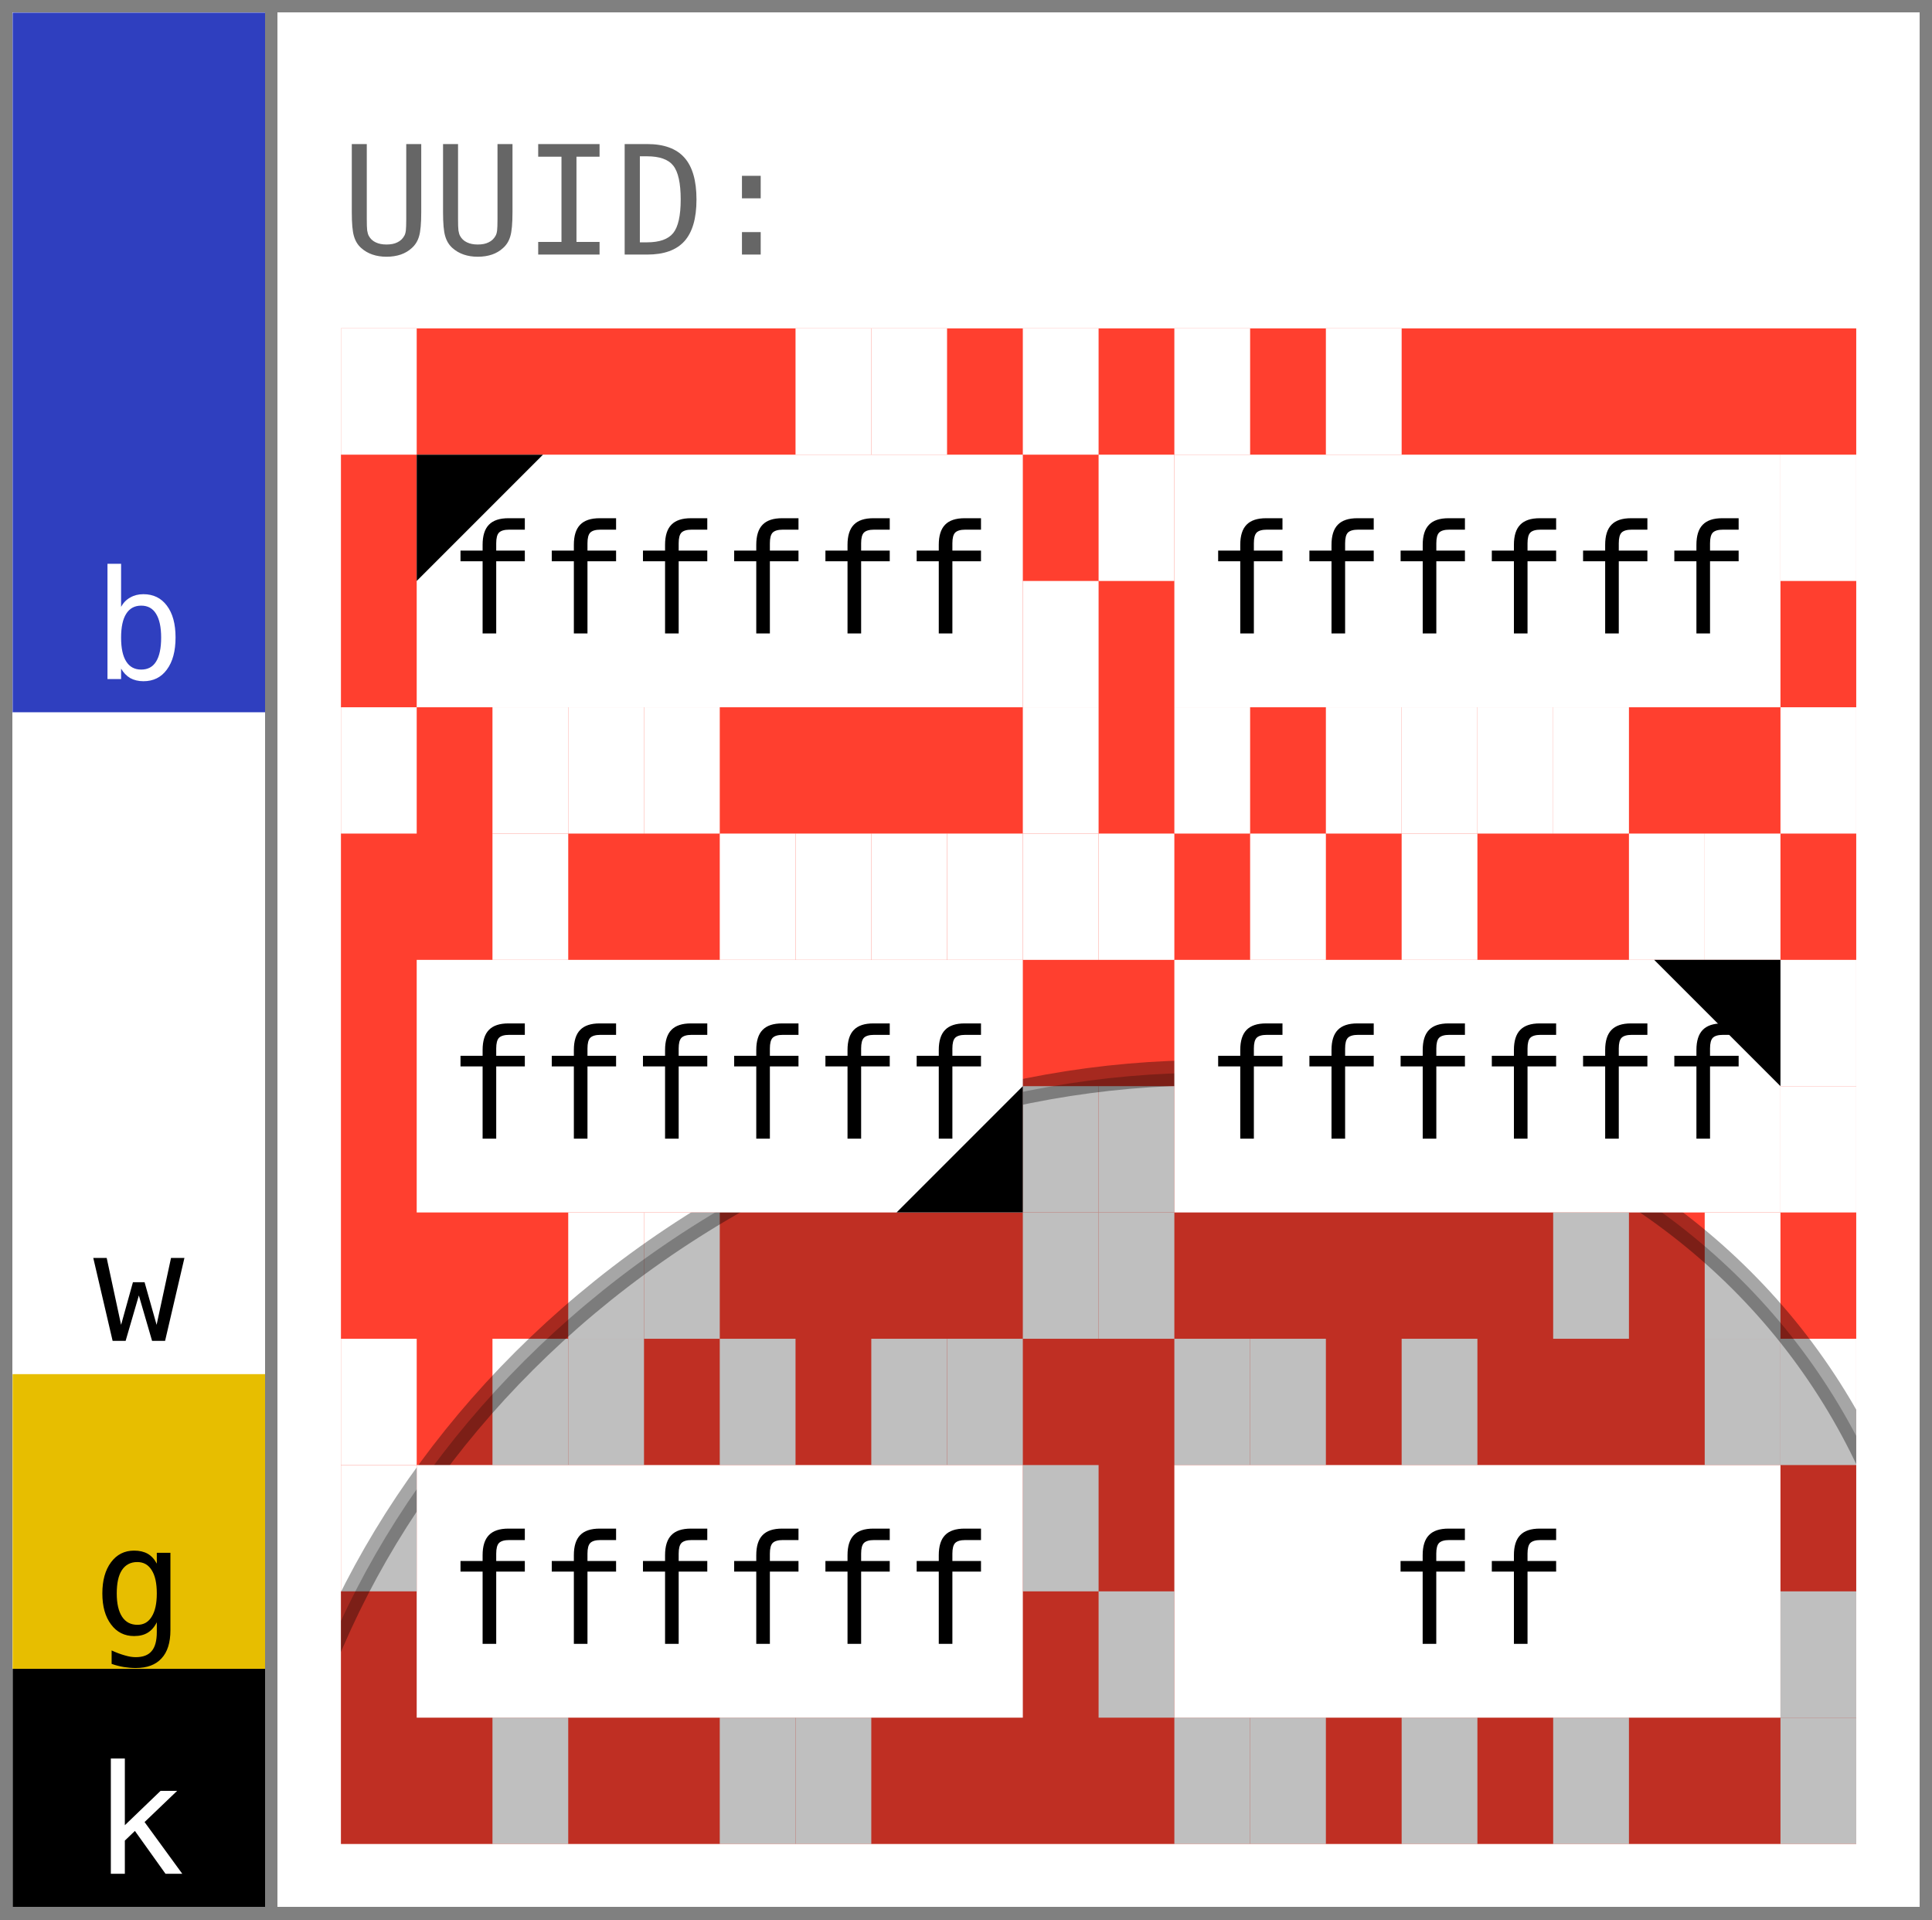
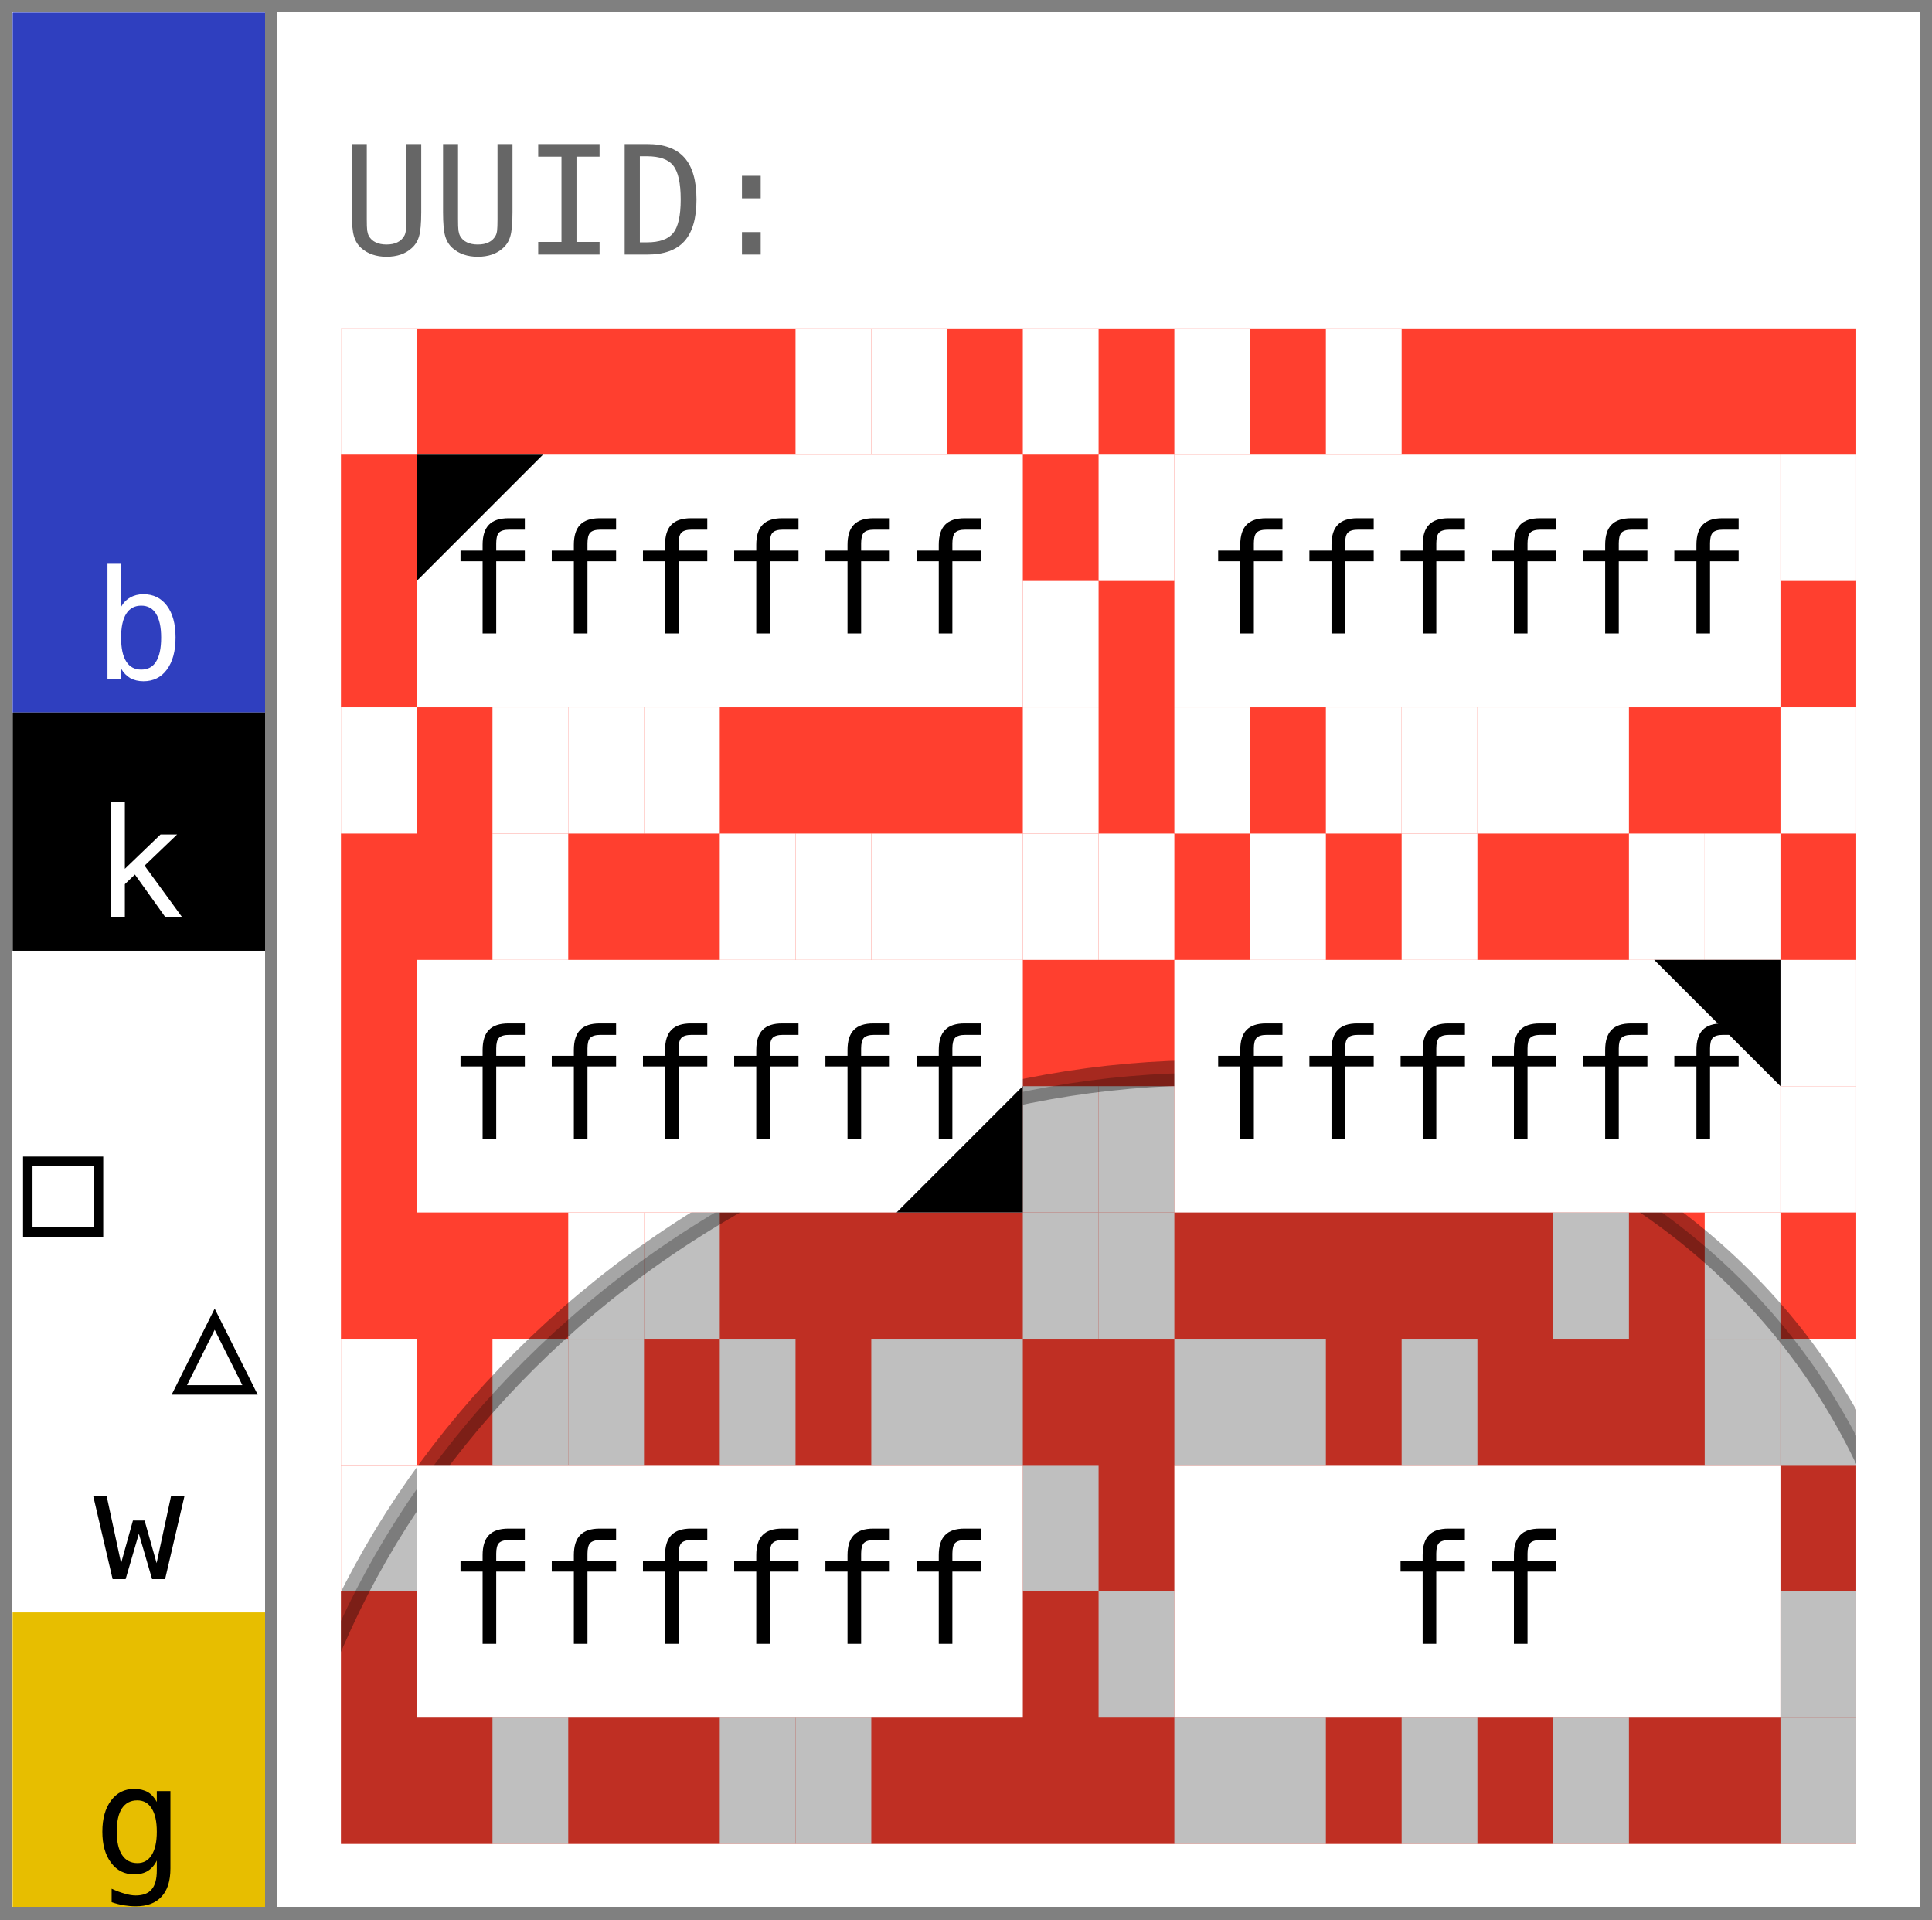
- <svg xmlns="http://www.w3.org/2000/svg" width="153.0" height="152.0" viewBox="0 0 153.0 152.0" data-entviz-version="v8" data-entviz-lib="0.7.2" data-input-bytes="36" data-cols="2" data-rows="3">
+ <svg xmlns="http://www.w3.org/2000/svg" width="153.0" height="152.0" viewBox="0 0 153.0 152.0" data-entviz-version="v9" data-entviz-lib="0.7.2" data-input-bytes="36" data-cols="2" data-rows="3">
  <defs>
    <clipPath id="grid-clip-2e1ac197940a061b-2x3">
      <rect x="27.0" y="26.0" width="120.0" height="120.0" />
    </clipPath>
  </defs>
  <rect x="0" y="0" width="153.0" height="152.0" fill="#ffffff" />
  <g data-channel="grid">
    <rect x="27.0" y="26.0" width="120.0" height="120.0" fill="#ff3f2f" />
    <g>
      <rect x="27.0" y="26.0" width="6.0" height="10.0" fill="#ffffff" />
      <rect x="63.0" y="26.0" width="6.0" height="10.0" fill="#ffffff" />
      <rect x="69.0" y="26.0" width="6.0" height="10.0" fill="#ffffff" />
      <rect x="81.0" y="26.0" width="6.0" height="10.0" fill="#ffffff" />
      <rect x="81.0" y="46.0" width="6.0" height="10.0" fill="#ffffff" />
      <rect x="81.0" y="56.0" width="6.0" height="10.0" fill="#ffffff" />
      <rect x="51.0" y="56.0" width="6.0" height="10.0" fill="#ffffff" />
      <rect x="45.0" y="56.0" width="6.0" height="10.0" fill="#ffffff" />
      <rect x="39.0" y="56.0" width="6.0" height="10.0" fill="#ffffff" />
      <rect x="27.0" y="56.0" width="6.0" height="10.0" fill="#ffffff" />
      <rect x="93.0" y="26.0" width="6.0" height="10.0" fill="#ffffff" />
      <rect x="105.0" y="26.0" width="6.0" height="10.0" fill="#ffffff" />
      <rect x="141.0" y="36.0" width="6.0" height="10.0" fill="#ffffff" />
      <rect x="141.0" y="56.0" width="6.0" height="10.0" fill="#ffffff" />
      <rect x="123.0" y="56.0" width="6.0" height="10.0" fill="#ffffff" />
      <rect x="117.0" y="56.0" width="6.0" height="10.0" fill="#ffffff" />
      <rect x="111.0" y="56.0" width="6.0" height="10.0" fill="#ffffff" />
      <rect x="105.0" y="56.0" width="6.0" height="10.0" fill="#ffffff" />
      <rect x="93.0" y="56.0" width="6.0" height="10.0" fill="#ffffff" />
      <rect x="87.0" y="36.0" width="6.0" height="10.0" fill="#ffffff" />
      <rect x="39.0" y="66.0" width="6.0" height="10.0" fill="#ffffff" />
      <rect x="57.0" y="66.0" width="6.0" height="10.0" fill="#ffffff" />
      <rect x="63.0" y="66.0" width="6.0" height="10.0" fill="#ffffff" />
      <rect x="69.0" y="66.0" width="6.0" height="10.0" fill="#ffffff" />
      <rect x="75.0" y="66.0" width="6.0" height="10.0" fill="#ffffff" />
      <rect x="81.0" y="66.0" width="6.0" height="10.0" fill="#ffffff" />
      <rect x="81.0" y="86.0" width="6.0" height="10.0" fill="#ffffff" />
      <rect x="81.0" y="96.0" width="6.0" height="10.0" fill="#ffffff" />
      <rect x="51.0" y="96.0" width="6.0" height="10.0" fill="#ffffff" />
      <rect x="45.0" y="96.0" width="6.0" height="10.0" fill="#ffffff" />
      <rect x="87.0" y="66.0" width="6.0" height="10.0" fill="#ffffff" />
      <rect x="99.0" y="66.0" width="6.0" height="10.0" fill="#ffffff" />
      <rect x="111.0" y="66.0" width="6.0" height="10.0" fill="#ffffff" />
      <rect x="129.0" y="66.0" width="6.0" height="10.0" fill="#ffffff" />
      <rect x="135.0" y="66.0" width="6.0" height="10.0" fill="#ffffff" />
      <rect x="141.0" y="76.0" width="6.0" height="10.0" fill="#ffffff" />
      <rect x="141.0" y="86.0" width="6.0" height="10.0" fill="#ffffff" />
      <rect x="135.0" y="96.0" width="6.0" height="10.0" fill="#ffffff" />
      <rect x="123.0" y="96.0" width="6.0" height="10.0" fill="#ffffff" />
      <rect x="87.0" y="96.0" width="6.0" height="10.0" fill="#ffffff" />
      <rect x="87.0" y="86.0" width="6.0" height="10.0" fill="#ffffff" />
      <rect x="27.0" y="106.0" width="6.0" height="10.0" fill="#ffffff" />
      <rect x="39.0" y="106.0" width="6.0" height="10.0" fill="#ffffff" />
      <rect x="45.0" y="106.0" width="6.0" height="10.0" fill="#ffffff" />
      <rect x="57.0" y="106.0" width="6.0" height="10.0" fill="#ffffff" />
      <rect x="69.0" y="106.0" width="6.0" height="10.0" fill="#ffffff" />
      <rect x="75.0" y="106.0" width="6.0" height="10.0" fill="#ffffff" />
      <rect x="81.0" y="116.0" width="6.0" height="10.0" fill="#ffffff" />
      <rect x="63.0" y="136.0" width="6.0" height="10.0" fill="#ffffff" />
      <rect x="57.0" y="136.0" width="6.0" height="10.0" fill="#ffffff" />
      <rect x="39.0" y="136.0" width="6.0" height="10.0" fill="#ffffff" />
      <rect x="27.0" y="116.0" width="6.0" height="10.0" fill="#ffffff" />
      <rect x="93.0" y="106.0" width="6.0" height="10.0" fill="#ffffff" />
      <rect x="99.0" y="106.0" width="6.0" height="10.0" fill="#ffffff" />
      <rect x="111.0" y="106.0" width="6.0" height="10.0" fill="#ffffff" />
      <rect x="135.0" y="106.0" width="6.0" height="10.0" fill="#ffffff" />
      <rect x="141.0" y="106.0" width="6.0" height="10.0" fill="#ffffff" />
      <rect x="141.0" y="126.0" width="6.0" height="10.0" fill="#ffffff" />
      <rect x="141.0" y="136.0" width="6.0" height="10.0" fill="#ffffff" />
      <rect x="123.0" y="136.0" width="6.0" height="10.0" fill="#ffffff" />
      <rect x="111.0" y="136.0" width="6.0" height="10.0" fill="#ffffff" />
      <rect x="99.0" y="136.0" width="6.0" height="10.0" fill="#ffffff" />
      <rect x="93.0" y="136.0" width="6.0" height="10.0" fill="#ffffff" />
      <rect x="87.0" y="126.0" width="6.0" height="10.0" fill="#ffffff" />
    </g>
    <g clip-path="url(#grid-clip-2e1ac197940a061b-2x3)" data-channel="ellipse" data-ellipse-anchor-x="87.0" data-ellipse-anchor-y="146.0" data-ellipse-rx="58.495538291394496" data-ellipse-ry="68.15535195419358" data-ellipse-rotation-deg="60.0">
      <ellipse cx="87.0" cy="146.0" rx="58.496" ry="68.155" transform="rotate(60.0 87.0 146.0)" fill="#000000" stroke="#000000" fill-opacity="0.25" stroke-opacity="0.35" stroke-width="2.0" />
    </g>
    <g>
      <g data-channel="cell" data-cell-index="0" data-cell-row="0" data-cell-col="0" data-cell-quartile="1">
        <rect x="33.0" y="36.0" width="48.0" height="20.0" fill="#ffffff" />
        <text x="57.0" y="46.0" fill="#000000" style="font-family: &quot;JetBrains Mono&quot;, &quot;Menlo&quot;, &quot;Consolas&quot;, &quot;DejaVu Sans Mono&quot;, &quot;Liberation Mono&quot;, &quot;Roboto Mono&quot;, &quot;Noto Sans Mono&quot;, monospace; font-size: 12.0px;" text-anchor="middle" dominant-baseline="central">ffffff</text>
        <polygon points="33.0,36.0 43.0,36.0 33.0,46.0" fill="#000000" />
      </g>
      <g data-channel="cell" data-cell-index="1" data-cell-row="0" data-cell-col="1">
        <rect x="93.0" y="36.0" width="48.0" height="20.0" fill="#ffffff" />
        <text x="117.0" y="46.0" fill="#000000" style="font-family: &quot;JetBrains Mono&quot;, &quot;Menlo&quot;, &quot;Consolas&quot;, &quot;DejaVu Sans Mono&quot;, &quot;Liberation Mono&quot;, &quot;Roboto Mono&quot;, &quot;Noto Sans Mono&quot;, monospace; font-size: 12.0px;" text-anchor="middle" dominant-baseline="central">ffffff</text>
      </g>
      <g data-channel="cell" data-cell-index="2" data-cell-row="1" data-cell-col="0" data-cell-quartile="3">
        <rect x="33.0" y="76.0" width="48.0" height="20.0" fill="#ffffff" />
        <text x="57.0" y="86.0" fill="#000000" style="font-family: &quot;JetBrains Mono&quot;, &quot;Menlo&quot;, &quot;Consolas&quot;, &quot;DejaVu Sans Mono&quot;, &quot;Liberation Mono&quot;, &quot;Roboto Mono&quot;, &quot;Noto Sans Mono&quot;, monospace; font-size: 12.0px;" text-anchor="middle" dominant-baseline="central">ffffff</text>
        <polygon points="81.0,96.0 81.0,86.0 71.0,96.0" fill="#000000" />
      </g>
      <g data-channel="cell" data-cell-index="3" data-cell-row="1" data-cell-col="1" data-cell-quartile="2">
        <rect x="93.0" y="76.0" width="48.0" height="20.0" fill="#ffffff" />
        <text x="117.0" y="86.0" fill="#000000" style="font-family: &quot;JetBrains Mono&quot;, &quot;Menlo&quot;, &quot;Consolas&quot;, &quot;DejaVu Sans Mono&quot;, &quot;Liberation Mono&quot;, &quot;Roboto Mono&quot;, &quot;Noto Sans Mono&quot;, monospace; font-size: 12.0px;" text-anchor="middle" dominant-baseline="central">ffffff</text>
        <polygon points="141.0,76.0 131.0,76.0 141.0,86.0" fill="#000000" />
      </g>
      <g data-channel="cell" data-cell-index="4" data-cell-row="2" data-cell-col="0">
        <rect x="33.0" y="116.0" width="48.0" height="20.0" fill="#ffffff" />
        <text x="57.0" y="126.0" fill="#000000" style="font-family: &quot;JetBrains Mono&quot;, &quot;Menlo&quot;, &quot;Consolas&quot;, &quot;DejaVu Sans Mono&quot;, &quot;Liberation Mono&quot;, &quot;Roboto Mono&quot;, &quot;Noto Sans Mono&quot;, monospace; font-size: 12.0px;" text-anchor="middle" dominant-baseline="central">ffffff</text>
      </g>
      <g data-channel="cell" data-cell-index="5" data-cell-row="2" data-cell-col="1">
        <rect x="93.0" y="116.0" width="48.0" height="20.0" fill="#ffffff" />
        <text x="117.0" y="126.0" fill="#000000" style="font-family: &quot;JetBrains Mono&quot;, &quot;Menlo&quot;, &quot;Consolas&quot;, &quot;DejaVu Sans Mono&quot;, &quot;Liberation Mono&quot;, &quot;Roboto Mono&quot;, &quot;Noto Sans Mono&quot;, monospace; font-size: 12.0px;" text-anchor="middle" dominant-baseline="central">ff</text>
      </g>
    </g>
  </g>
-   <g data-channel="color-bar">
+   <g data-channel="color-bar" data-bar-slots="12" data-bar-marker-square="7" data-bar-marker-triangle="8">
    <g data-color-bar-rank="0" data-color-bar-band="B">
      <rect x="1" y="1" width="20.0" height="55.408" fill="#2f3fbf" />
      <text x="11.0" y="53.768" fill="#ffffff" style="font-family: &quot;JetBrains Mono&quot;, &quot;Menlo&quot;, &quot;Consolas&quot;, &quot;DejaVu Sans Mono&quot;, &quot;Liberation Mono&quot;, &quot;Roboto Mono&quot;, &quot;Noto Sans Mono&quot;, monospace; font-size: 12.0px;" text-anchor="middle" data-color-bar-letter="true">b</text>
    </g>
-     <g data-color-bar-rank="1" data-color-bar-band="W">
-       <rect x="1" y="56.408" width="20.0" height="52.393" fill="#ffffff" />
-       <text x="11.0" y="106.161" fill="#000000" style="font-family: &quot;JetBrains Mono&quot;, &quot;Menlo&quot;, &quot;Consolas&quot;, &quot;DejaVu Sans Mono&quot;, &quot;Liberation Mono&quot;, &quot;Roboto Mono&quot;, &quot;Noto Sans Mono&quot;, monospace; font-size: 12.0px;" text-anchor="middle" data-color-bar-letter="true">w</text>
+     <g data-color-bar-rank="1" data-color-bar-band="K">
+       <rect x="1" y="56.408" width="20.0" height="18.867" fill="#000000" />
+       <text x="11.0" y="72.635" fill="#ffffff" style="font-family: &quot;JetBrains Mono&quot;, &quot;Menlo&quot;, &quot;Consolas&quot;, &quot;DejaVu Sans Mono&quot;, &quot;Liberation Mono&quot;, &quot;Roboto Mono&quot;, &quot;Noto Sans Mono&quot;, monospace; font-size: 12.0px;" text-anchor="middle" data-color-bar-letter="true">k</text>
    </g>
-     <g data-color-bar-rank="2" data-color-bar-band="G">
-       <rect x="1" y="108.801" width="20.0" height="23.332" fill="#e7be00" />
-       <text x="11.0" y="129.493" fill="#000000" style="font-family: &quot;JetBrains Mono&quot;, &quot;Menlo&quot;, &quot;Consolas&quot;, &quot;DejaVu Sans Mono&quot;, &quot;Liberation Mono&quot;, &quot;Roboto Mono&quot;, &quot;Noto Sans Mono&quot;, monospace; font-size: 12.0px;" text-anchor="middle" data-color-bar-letter="true">g</text>
+     <g data-color-bar-rank="2" data-color-bar-band="W">
+       <rect x="1" y="75.275" width="20.0" height="52.393" fill="#ffffff" />
+       <text x="11.0" y="125.028" fill="#000000" style="font-family: &quot;JetBrains Mono&quot;, &quot;Menlo&quot;, &quot;Consolas&quot;, &quot;DejaVu Sans Mono&quot;, &quot;Liberation Mono&quot;, &quot;Roboto Mono&quot;, &quot;Noto Sans Mono&quot;, monospace; font-size: 12.0px;" text-anchor="middle" data-color-bar-letter="true">w</text>
    </g>
-     <g data-color-bar-rank="3" data-color-bar-band="K">
-       <rect x="1" y="132.133" width="20.0" height="18.867" fill="#000000" />
-       <text x="11.0" y="148.36" fill="#ffffff" style="font-family: &quot;JetBrains Mono&quot;, &quot;Menlo&quot;, &quot;Consolas&quot;, &quot;DejaVu Sans Mono&quot;, &quot;Liberation Mono&quot;, &quot;Roboto Mono&quot;, &quot;Noto Sans Mono&quot;, monospace; font-size: 12.0px;" text-anchor="middle" data-color-bar-letter="true">k</text>
+     <g data-color-bar-rank="3" data-color-bar-band="G">
+       <rect x="1" y="127.668" width="20.0" height="23.332" fill="#e7be00" />
+       <text x="11.0" y="148.36" fill="#000000" style="font-family: &quot;JetBrains Mono&quot;, &quot;Menlo&quot;, &quot;Consolas&quot;, &quot;DejaVu Sans Mono&quot;, &quot;Liberation Mono&quot;, &quot;Roboto Mono&quot;, &quot;Noto Sans Mono&quot;, monospace; font-size: 12.0px;" text-anchor="middle" data-color-bar-letter="true">g</text>
    </g>
+     <rect x="2.2" y="91.95" width="5.6" height="5.6" fill="#ffffff" stroke="#000000" stroke-width="0.75" data-bar-marker="square" />
+     <polygon points="17.0,104.45 14.2,110.05 19.8,110.05" fill="#ffffff" stroke="#000000" stroke-width="0.75" data-bar-marker="triangle" />
  </g>
  <g data-channel="label-top">
    <text x="27.0" y="16.0" fill="#666666" style="font-family: &quot;JetBrains Mono&quot;, &quot;Menlo&quot;, &quot;Consolas&quot;, &quot;DejaVu Sans Mono&quot;, &quot;Liberation Mono&quot;, &quot;Roboto Mono&quot;, &quot;Noto Sans Mono&quot;, monospace; font-size: 12.0px;" dominant-baseline="central">UUID:</text>
  </g>
  <line x1="0" y1="0.5" x2="153.0" y2="0.5" stroke="#808080" stroke-width="1" shape-rendering="crispEdges" />
  <line x1="152.5" y1="0" x2="152.5" y2="152.0" stroke="#808080" stroke-width="1" shape-rendering="crispEdges" />
  <line x1="0" y1="151.5" x2="153.0" y2="151.5" stroke="#808080" stroke-width="1" shape-rendering="crispEdges" />
  <line x1="0.5" y1="0" x2="0.5" y2="152.0" stroke="#808080" stroke-width="1" shape-rendering="crispEdges" />
  <line x1="21.5" y1="0" x2="21.5" y2="152.0" stroke="#808080" stroke-width="1" shape-rendering="crispEdges" />
</svg>
